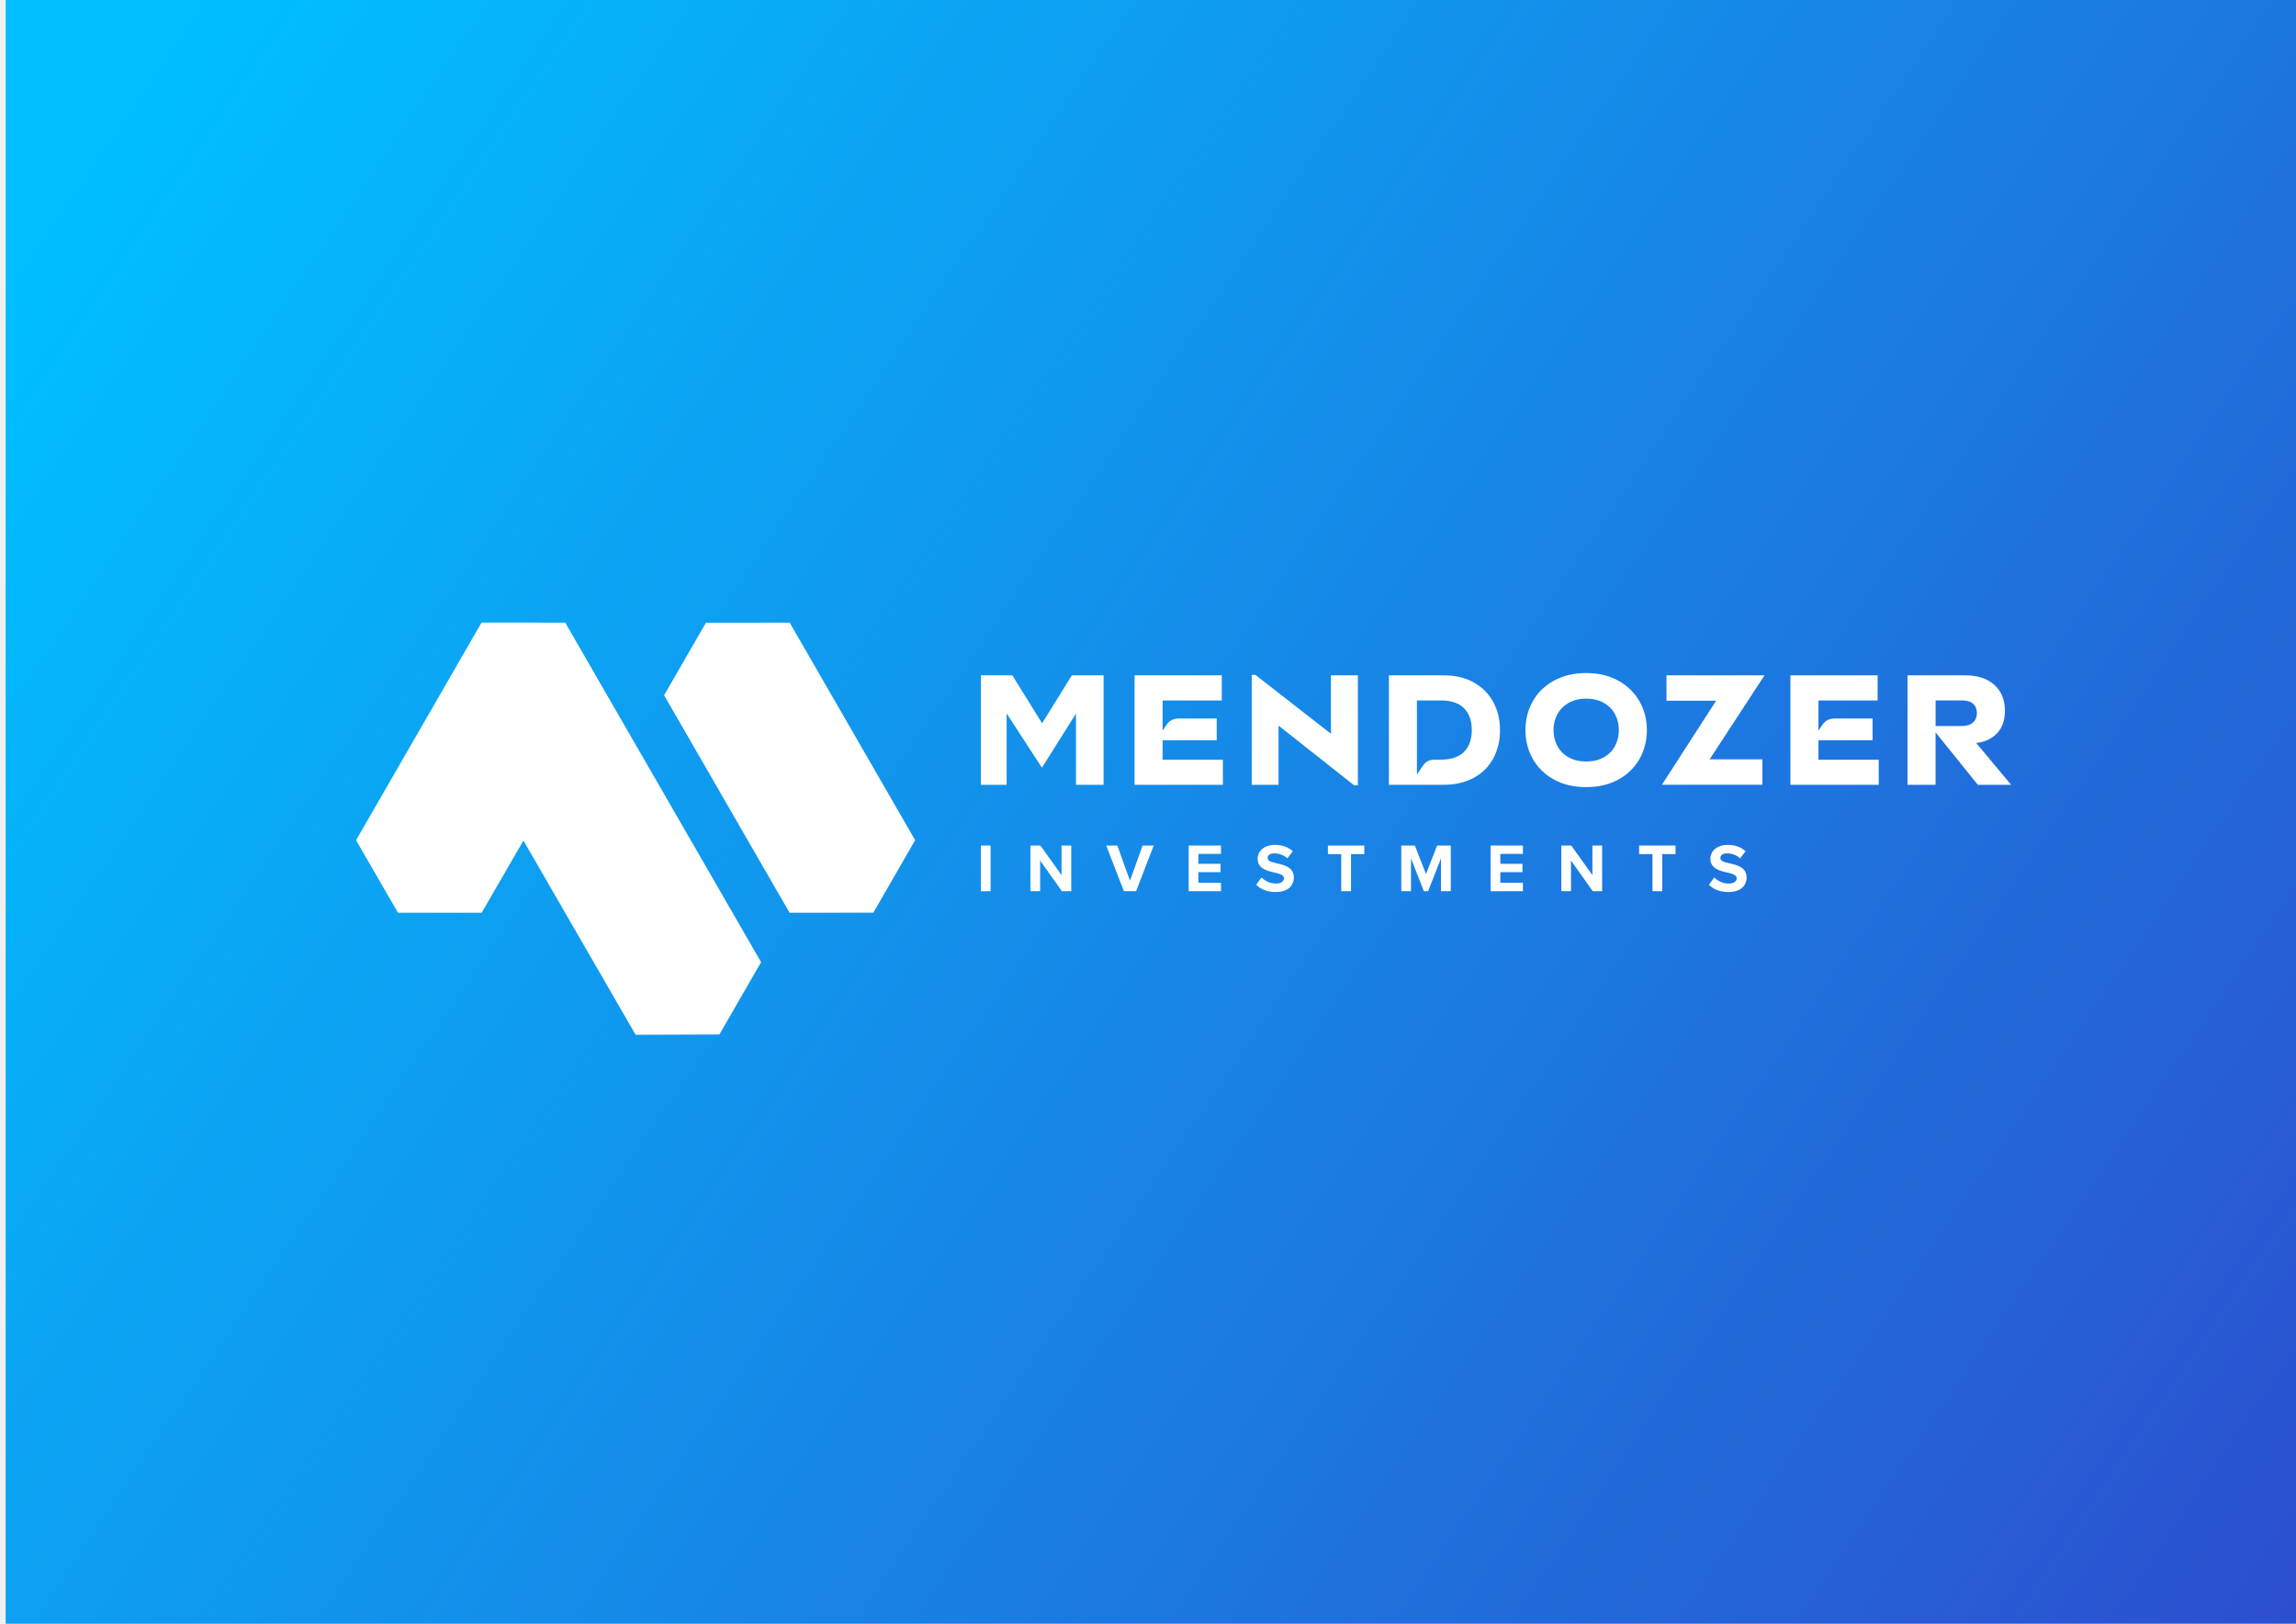
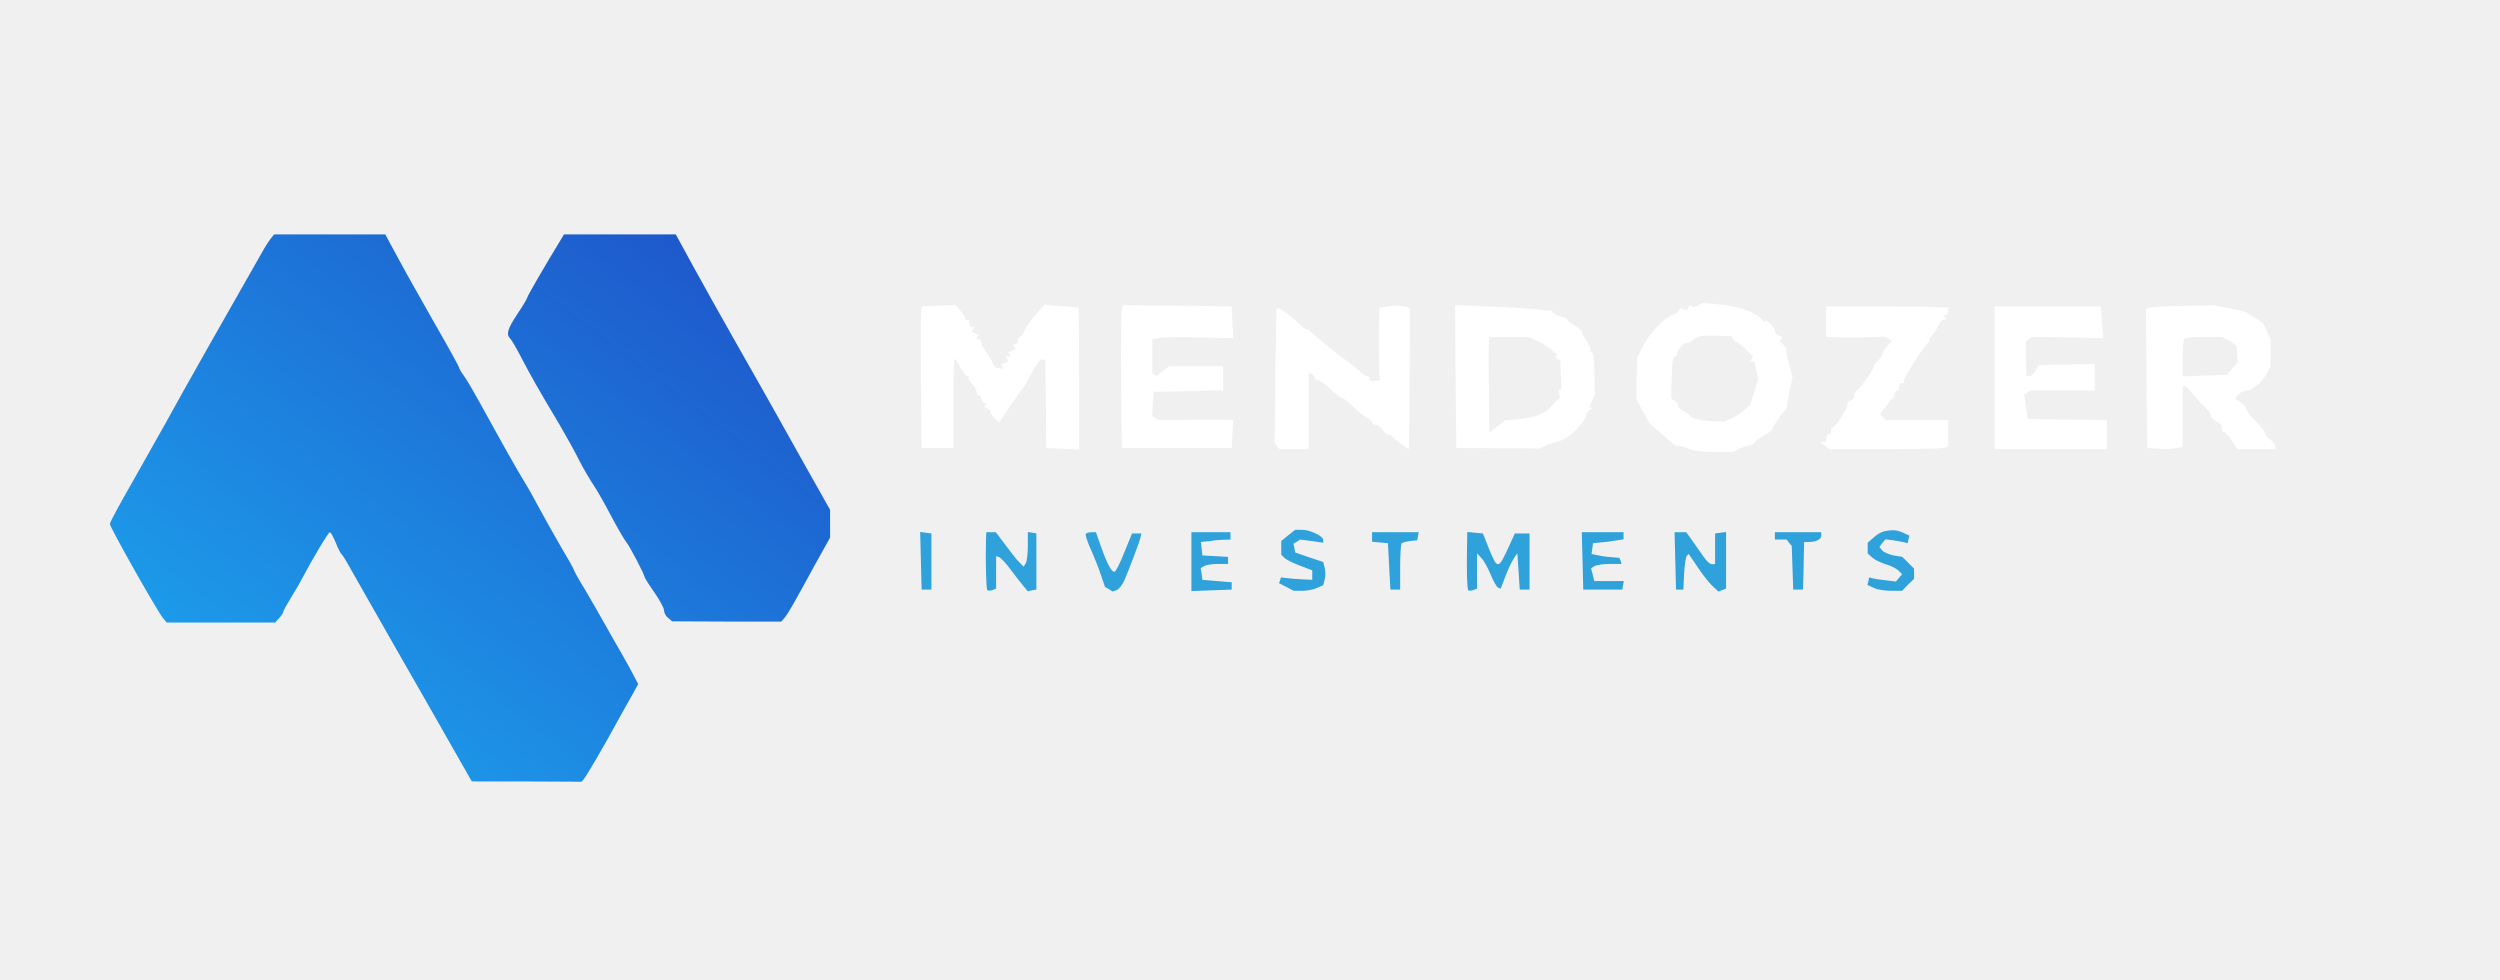
- <svg xmlns="http://www.w3.org/2000/svg" version="1.1" viewBox="0 0 841.89 595.28">
+ <svg xmlns="http://www.w3.org/2000/svg" viewBox="0 0 1024 401" width="1024" height="401">
  <defs>
-     <style>
-       .st0 {
-         fill: #fff;
-       }
- 
-       .st1 {
-         isolation: isolate;
-       }
- 
-       .st2 {
-         fill: url(#linear-gradient);
-       }
- 
-       .st3 {
-         mix-blend-mode: hard-light;
-       }
-     </style>
-     <linearGradient id="linear-gradient" x1="18.36" y1="22.26" x2="1237.03" y2="851.59" gradientUnits="userSpaceOnUse">
-       <stop offset=".02" stop-color="#00c0ff" />
-       <stop offset="1" stop-color="#4218b8" />
+     <linearGradient id="mendozerGradDark" x1="0%" y1="0%" x2="100%" y2="100%">
+       <stop offset="0%" stop-color="#1CABF1" />
+       <stop offset="100%" stop-color="#1E4FC7" />
    </linearGradient>
  </defs>
-   <g class="st1">
-     <g id="Layer_1">
-       <rect class="st2" x="2.07" width="841.89" height="595.28" />
-       <g>
-         <polygon class="st0" points="233.07 379.37 191.93 308.16 176.62 334.62 145.93 334.63 130.56 308.04 176.56 228.25 207.26 228.27 279.07 352.74 263.78 379.26 233.07 379.37" />
-         <polygon class="st0" points="320.24 334.6 289.51 334.63 243.51 254.88 258.86 228.3 289.57 228.28 335.56 308.02 320.24 334.6" />
-       </g>
-       <g>
-         <path class="st0" d="M359.67,326.73v-16.74h3.56v16.74h-3.56Z" />
-         <path class="st0" d="M389.37,326.73l-7.98-11.24v11.24h-3.56v-16.74h3.66l7.75,10.84v-10.84h3.56v16.74h-3.44Z" />
-         <path class="st0" d="M412.1,326.73l-6.47-16.74h4.07l4.64,12.88,4.62-12.88h4.07l-6.45,16.74h-4.47Z" />
-         <path class="st0" d="M435.86,326.73v-16.74h11.85v3.06h-8.28v3.64h8.11v3.06h-8.11v3.89h8.28v3.09h-11.85Z" />
-         <path class="st0" d="M462.57,321.66c1.18,1.23,3.01,2.26,5.32,2.26,1.96,0,2.91-.93,2.91-1.88,0-1.26-1.46-1.68-3.39-2.13-2.74-.63-6.25-1.38-6.25-5.12,0-2.79,2.41-5.04,6.35-5.04,2.66,0,4.87.8,6.53,2.33l-1.98,2.61c-1.36-1.26-3.16-1.83-4.79-1.83s-2.46.7-2.46,1.71c0,1.13,1.41,1.48,3.34,1.93,2.76.63,6.27,1.46,6.27,5.17,0,3.06-2.18,5.37-6.7,5.37-3.21,0-5.52-1.08-7.1-2.66l1.96-2.71Z" />
-         <path class="st0" d="M491.8,326.73v-13.6h-4.89v-3.14h13.35v3.14h-4.87v13.6h-3.59Z" />
-         <path class="st0" d="M528.38,326.73v-12.05l-4.72,12.05h-1.56l-4.72-12.05v12.05h-3.56v-16.74h4.99l4.07,10.44,4.07-10.44h5.02v16.74h-3.59Z" />
-         <path class="st0" d="M546.57,326.73v-16.74h11.85v3.06h-8.28v3.64h8.11v3.06h-8.11v3.89h8.28v3.09h-11.85Z" />
-         <path class="st0" d="M584.03,326.73l-7.98-11.24v11.24h-3.56v-16.74h3.66l7.75,10.84v-10.84h3.56v16.74h-3.44Z" />
-         <path class="st0" d="M605.92,326.73v-13.6h-4.89v-3.14h13.35v3.14h-4.87v13.6h-3.59Z" />
-         <path class="st0" d="M628.58,321.66c1.18,1.23,3.01,2.26,5.32,2.26,1.96,0,2.91-.93,2.91-1.88,0-1.26-1.46-1.68-3.39-2.13-2.74-.63-6.25-1.38-6.25-5.12,0-2.79,2.41-5.04,6.35-5.04,2.66,0,4.87.8,6.53,2.33l-1.98,2.61c-1.36-1.26-3.16-1.83-4.79-1.83s-2.46.7-2.46,1.71c0,1.13,1.41,1.48,3.34,1.93,2.76.63,6.27,1.46,6.27,5.17,0,3.06-2.18,5.37-6.7,5.37-3.21,0-5.52-1.08-7.1-2.66l1.96-2.71Z" />
-       </g>
-       <g class="st3">
-         <path class="st0" d="M359.67,247.59h11.53l10.91,17.58,10.91-17.58h11.64v40.13h-10.12v-26.11l-12.49,19.84-12.94-19.89v26.17h-9.44v-40.13Z" />
-         <path class="st0" d="M416.01,247.59h31.99v9.21h-21.7v11.08l1.47-2.2c1.02-1.51,2.52-2.26,4.52-2.26h13.85v7.97h-19.84v7.12h22.1v9.21h-32.38v-40.13Z" />
-         <path class="st0" d="M458.97,247.42h1.36l27.69,21.59v-21.42h9.89v40.3h-1.41l-27.69-21.87v21.7h-9.83v-40.3Z" />
-         <path class="st0" d="M509.27,247.59h20.06c4.3,0,8,.88,11.11,2.63,3.11,1.75,5.48,4.15,7.12,7.18,1.64,3.03,2.46,6.45,2.46,10.26s-.81,7.28-2.43,10.31c-1.62,3.03-3.99,5.42-7.12,7.15-3.13,1.73-6.84,2.6-11.13,2.6h-20.06v-40.13ZM523.57,279.04c.72-.36,1.56-.54,2.54-.54h2.2c3.77,0,6.6-.95,8.51-2.85,1.9-1.9,2.85-4.57,2.85-8s-.95-6.09-2.85-8c-1.9-1.9-4.74-2.85-8.51-2.85h-8.76v27.13l2.09-3.05c.57-.87,1.21-1.48,1.92-1.84Z" />
-         <path class="st0" d="M569.77,285.77c-3.37-1.86-5.95-4.39-7.74-7.57-1.79-3.18-2.68-6.7-2.68-10.54s.89-7.36,2.68-10.54c1.79-3.18,4.37-5.71,7.74-7.57,3.37-1.87,7.32-2.8,11.84-2.8s8.47.94,11.84,2.83c3.37,1.88,5.95,4.42,7.74,7.6,1.79,3.18,2.68,6.68,2.68,10.48s-.89,7.36-2.68,10.54c-1.79,3.18-4.37,5.71-7.74,7.57-3.37,1.87-7.32,2.8-11.84,2.8s-8.47-.93-11.84-2.8ZM588.03,277.66c1.83-1.02,3.21-2.4,4.15-4.15.94-1.75,1.41-3.7,1.41-5.85s-.47-4.1-1.41-5.85c-.94-1.75-2.33-3.14-4.15-4.15-1.83-1.02-3.97-1.53-6.41-1.53s-4.63.52-6.44,1.55c-1.81,1.04-3.18,2.43-4.13,4.18s-1.41,3.68-1.41,5.79.47,4.1,1.41,5.85,2.32,3.14,4.13,4.15c1.81,1.02,3.96,1.53,6.44,1.53s4.59-.51,6.41-1.53Z" />
-         <path class="st0" d="M629.26,256.91h-18.2v-9.33h35.95l-20.12,30.8h19.33v9.33h-36.85l19.89-30.8Z" />
-         <path class="st0" d="M656.5,247.59h31.99v9.21h-21.7v11.08l1.47-2.2c1.02-1.51,2.52-2.26,4.52-2.26h13.85v7.97h-19.84v7.12h22.1v9.21h-32.38v-40.13Z" />
-         <path class="st0" d="M699.45,247.59h21.19c4.52,0,8.07,1.17,10.65,3.5,2.58,2.34,3.87,5.5,3.87,9.5,0,3.32-.89,5.98-2.68,8-1.79,2.02-4.15,3.25-7.09,3.7l-.79.06,12.83,15.37h-12.21l-15.49-19.22v19.22h-10.29v-40.13ZM723.47,264.88c.94-.87,1.41-2.02,1.41-3.45s-.46-2.61-1.38-3.42c-.92-.81-2.29-1.22-4.1-1.22h-9.66v9.38h9.66c1.77,0,3.13-.43,4.07-1.3Z" />
-       </g>
-     </g>
+   <g transform="translate(0,401) scale(0.1,-0.1)" fill="url(#mendozerGradDark)" stroke="none">
+     <path d="M1109 3033 c-8 -10 -20 -29 -28 -43 -122 -213 -353 -621 -401 -710 -26 -47 -88 -157 -138 -245 -51 -88 -92 -165 -92 -171 0 -14 196 -361 218 -386 l15 -18 222 0 222 0 16 18 c10 10 17 22 17 25 0 4 12 26 26 49 14 23 37 61 50 86 48 90 109 192 115 192 4 0 14 -19 24 -42 9 -24 20 -45 24 -48 4 -3 21 -30 37 -60 17 -30 100 -176 185 -325 85 -148 190 -332 233 -408 l78 -137 17 -1 c9 0 110 0 225 0 l208 -1 8 9 c9 8 96 158 147 253 17 30 41 74 54 96 l23 42 -12 23 c-6 13 -31 58 -54 99 -24 41 -57 99 -73 128 -17 30 -51 90 -77 134 -27 43 -48 82 -48 85 0 3 -24 46 -54 96 -29 51 -69 121 -88 157 -19 36 -48 88 -65 115 -28 46 -73 125 -178 316 -23 42 -51 90 -63 107 -12 16 -22 33 -22 37 0 4 -47 89 -104 188 -57 100 -125 221 -151 270 l-47 87 -227 0 -228 0 -14 -17z M2297 3028 c-65 -106 -137 -231 -137 -236 0 -4 -18 -34 -40 -67 -41 -61 -47 -84 -31 -101 6 -5 28 -43 49 -84 39 -74 61 -114 156 -273 26 -45 62 -109 78 -142 17 -33 43 -78 58 -100 15 -22 48 -80 74 -130 26 -49 54 -97 61 -105 13 -15 75 -133 75 -143 0 -3 18 -32 40 -63 22 -32 40 -65 40 -74 0 -10 7 -24 17 -31 l16 -14 224 -1 223 0 13 15 c15 17 35 53 128 223 l59 106 0 57 0 57 -97 172 c-53 94 -107 191 -121 216 -49 87 -60 107 -164 290 -58 102 -138 245 -178 318 l-72 132 -229 0 -229 0 -13 -22z" />
+   </g>
+   <g transform="translate(0,401) scale(0.1,-0.1)" fill="#FFFFFF" stroke="none">
+     <path d="M6957 2759 c-9 -6 -21 -8 -26 -4 l-10 5 -6 -11 -7 -10 -14 5 -14 5 0 -8 c0 -5 -13 -14 -29 -20 -38 -16 -94 -76 -122 -131 l-23 -44 -2 -86 -1 -85 26 -49 26 -48 45 -40 c58 -51 70 -60 70 -54 0 3 12 1 28 -5 44 -17 63 -20 134 -20 l67 0 18 9 c10 6 23 11 28 13 6 1 18 4 28 7 9 2 17 8 17 12 0 4 16 15 35 26 19 10 35 22 35 27 0 9 41 69 53 78 5 3 8 9 7 13 -2 4 3 32 10 64 l12 58 -15 57 c-8 31 -13 57 -10 57 2 0 -3 7 -11 16 l-16 16 6 9 5 9 -15 6 c-9 3 -16 12 -16 19 0 14 -40 53 -40 39 0 -5 -6 -2 -13 6 -26 33 -99 57 -192 65 l-50 4 -18 -10z m141 -137 c2 -7 8 -12 13 -12 5 0 23 -14 40 -31 l29 -30 -5 -10 -6 -9 10 0 c6 0 10 -3 9 -7 -1 -5 2 -21 7 -36 l7 -28 -16 -53 -17 -54 -22 -20 c-12 -11 -35 -26 -52 -34 l-30 -15 -50 2 c-27 2 -50 3 -50 4 0 2 -9 4 -19 6 -10 2 -22 8 -25 13 -3 5 -17 15 -29 21 -13 7 -21 15 -18 18 3 3 -2 12 -12 19 l-17 12 2 69 c2 87 4 103 15 103 4 0 8 6 8 13 0 8 9 22 20 32 11 10 20 14 20 10 0 -4 8 -1 18 7 24 22 39 25 106 23 l60 -2 4 -11z M3774 2745 c-3 -6 -3 -136 -2 -290 l3 -280 65 0 65 0 0 183 c0 100 2 182 5 182 3 0 14 -16 24 -35 11 -19 24 -35 29 -35 6 0 8 -3 5 -6 -4 -3 2 -14 13 -25 10 -10 19 -26 19 -34 0 -8 5 -15 10 -15 6 0 10 -7 10 -15 0 -8 5 -15 11 -15 l10 0 -5 -9 -6 -9 16 -6 c9 -4 14 -9 11 -12 -3 -3 4 -15 15 -26 11 -11 21 -18 22 -16 2 1 22 32 46 68 24 36 46 67 49 70 3 3 17 25 30 50 31 58 42 71 54 67 l9 -3 2 -179 1 -180 68 -3 67 -3 0 291 c0 159 -1 290 -2 290 -2 1 -34 3 -71 6 l-68 6 -34 -38 c-19 -21 -41 -51 -47 -66 -7 -15 -16 -28 -20 -28 -5 0 -8 -7 -8 -15 0 -8 -5 -15 -11 -15 l-10 0 6 -10 6 -10 -15 -6 -16 -6 6 -9 5 -9 -11 0 -11 0 6 -10 6 -10 -15 -6 -16 -6 6 -10 6 -10 -18 4 -18 3 -16 30 c-8 16 -21 35 -27 43 -7 7 -13 20 -13 28 0 8 -5 14 -11 14 l-10 0 5 9 6 9 -16 6 -15 6 6 10 6 10 -10 0 c-6 0 -11 7 -11 15 l0 15 -12 0 c-6 0 -9 3 -6 6 3 3 -4 16 -17 30 l-23 25 -67 -3 -67 -3 -4 -10z M4595 2738 c-3 -13 -4 -144 -3 -293 l3 -270 225 0 225 0 3 58 3 57 -63 1 c-35 0 -103 0 -153 -1 l-90 0 -13 8 -13 9 3 49 3 49 143 3 142 3 0 49 0 50 -111 0 -111 0 -25 -20 -25 -20 -9 6 -9 5 0 69 0 70 23 5 c12 4 87 5 165 3 l143 -3 -3 65 -3 65 -222 3 -223 2 -5 -22z M5673 2753 l-23 -4 -2 -97 c0 -53 0 -121 1 -149 l3 -53 -21 0 -21 0 0 10 c0 6 -5 10 -11 10 -7 0 -19 8 -28 18 -9 9 -32 28 -52 42 -40 28 -112 86 -141 113 -10 9 -21 17 -25 17 -6 0 -11 4 -65 53 -23 21 -56 40 -59 34 -1 -1 -3 -125 -5 -276 l-3 -275 10 -13 11 -13 59 0 59 0 0 155 0 155 9 0 c5 0 11 -7 15 -15 3 -8 9 -14 13 -13 4 2 18 -6 31 -17 54 -48 62 -55 70 -55 4 0 26 -17 47 -38 22 -21 48 -41 58 -45 9 -3 17 -11 17 -17 0 -5 7 -10 15 -10 8 0 20 -9 27 -20 7 -11 18 -20 25 -20 6 0 13 -3 15 -7 2 -5 18 -18 36 -31 l32 -23 1 18 c1 10 2 140 3 290 l1 272 -20 5 c-22 6 -47 6 -82 -1z M5962 2467 l3 -292 170 -1 170 -1 32 14 c18 7 34 13 35 12 2 0 12 3 23 7 39 16 96 72 103 104 2 8 9 18 15 22 7 4 9 8 5 8 l-8 0 11 28 11 27 -1 65 c-2 92 -4 110 -15 110 -5 0 -6 3 -3 6 4 4 -2 19 -13 34 -11 16 -20 33 -20 38 0 6 -13 19 -30 29 -16 9 -30 20 -30 24 0 4 -13 10 -30 14 -16 4 -30 11 -30 16 0 5 -3 8 -7 7 -5 -1 -33 1 -63 5 -30 3 -117 9 -193 12 l-137 5 2 -293z m333 147 c38 -15 98 -64 80 -64 l-10 0 13 -9 13 -8 2 -57 3 -57 -8 -5 c-4 -3 -5 -10 -2 -17 l5 -13 -28 -30 c-37 -41 -67 -53 -148 -61 l-49 -5 -33 -25 -33 -25 -1 128 c-1 71 -1 143 -2 159 0 17 0 47 1 68 l2 37 79 0 79 0 37 -16z M7480 2693 l0 -63 58 -2 c31 -1 85 0 119 1 l62 2 16 -8 15 -9 -20 -22 c-11 -11 -20 -26 -20 -32 0 -5 -9 -19 -20 -30 -11 -11 -18 -20 -15 -20 8 0 -50 -84 -69 -99 -9 -7 -13 -17 -11 -22 3 -4 -3 -12 -12 -18 -10 -5 -17 -13 -16 -18 4 -11 -49 -93 -59 -93 -4 0 -8 -7 -8 -15 0 -8 -4 -15 -10 -15 -5 0 -10 -7 -10 -15 l0 -15 -12 0 -13 -1 19 -14 20 -15 227 0 c125 0 234 3 243 6 l16 6 0 54 0 54 -128 0 -128 0 -12 12 -11 11 22 31 c12 17 25 33 29 34 4 2 8 10 8 18 0 8 5 14 10 14 6 0 10 7 10 15 l0 15 12 0 c6 0 9 3 5 6 -5 6 67 123 97 157 9 9 13 17 9 17 -5 0 -1 6 7 13 8 7 21 24 27 40 7 15 17 27 23 27 l11 0 -6 10 -6 10 10 0 c6 0 11 7 11 15 l0 15 -52 2 c-29 2 -142 3 -250 3 l-198 0 0 -62z M8170 2463 l0 -293 230 0 230 0 0 60 0 60 -122 1 c-68 0 -141 1 -163 2 l-40 2 -7 50 -7 49 12 8 12 8 133 0 132 0 0 55 0 54 -115 -2 -114 -2 -12 -22 c-7 -13 -18 -23 -26 -23 l-13 0 -1 33 c-1 17 -2 49 -1 71 l0 38 13 9 14 9 145 -2 145 -3 -5 65 -5 65 -217 0 -218 0 0 -292z M8799 2749 l-9 -5 2 -285 3 -284 49 -3 c27 -2 60 -1 73 3 l23 5 0 125 0 125 8 0 c4 0 18 -14 32 -31 14 -18 37 -43 52 -57 15 -14 25 -28 23 -32 -3 -4 6 -15 20 -24 l25 -16 0 -15 c0 -8 4 -15 10 -15 5 0 20 -16 32 -35 l23 -35 78 0 77 0 0 13 c0 7 -9 18 -20 25 -11 7 -20 17 -20 23 0 6 -12 23 -27 39 -38 37 -53 57 -53 68 0 5 -10 16 -22 24 l-23 15 14 17 c7 9 21 16 31 16 24 0 67 36 85 70 l15 29 0 56 0 57 -15 31 -15 32 -36 25 c-20 13 -41 25 -48 26 -6 2 -36 7 -66 13 l-55 11 -128 -3 c-71 -1 -133 -5 -138 -8z m331 -134 c17 -9 30 -19 31 -23 0 -4 2 -20 3 -36 l2 -30 -22 -25 -22 -26 -91 -3 -91 -4 0 74 c0 41 3 78 7 81 3 4 40 7 80 7 l74 0 29 -15z" />
+   </g>
+   <g transform="translate(0,401) scale(0.1,-0.1)" fill="#2FA1DB" stroke="none">
+     <path d="M5276 1817 l-28 -23 0 -28 0 -28 13 -13 c8 -8 37 -22 64 -32 l50 -19 0 -19 0 -20 -40 2 c-22 1 -51 3 -64 5 l-24 3 -4 -12 -4 -12 30 -15 30 -16 35 0 c19 0 47 5 61 12 l25 11 6 24 c4 13 3 34 0 47 l-6 24 -57 19 -58 20 -3 18 -4 18 14 8 13 9 48 -6 47 -7 0 11 c0 16 -54 42 -87 42 l-28 0 -29 -23z M7715 1833 c-11 -3 -30 -14 -42 -26 l-23 -20 0 -22 0 -22 19 -17 c10 -9 35 -21 54 -27 20 -5 43 -17 52 -25 l16 -16 -13 -15 -12 -15 -41 5 c-22 2 -46 6 -54 8 l-15 4 -3 -16 -4 -15 26 -12 c14 -7 46 -12 71 -12 l45 0 24 25 25 24 0 21 0 21 -24 24 -24 24 -36 6 c-19 4 -40 13 -47 21 l-11 14 12 16 13 15 31 -4 c17 -3 37 -6 45 -8 l15 -4 3 16 4 15 -26 12 c-27 12 -45 13 -80 5z M3772 1713 l3 -118 20 0 20 0 0 115 0 115 -23 3 -23 3 3 -118z M4039 1808 c-3 -83 0 -210 5 -215 3 -3 12 -3 21 0 l15 6 0 67 0 66 13 -4 c6 -3 27 -24 45 -49 18 -24 41 -54 52 -67 l20 -24 17 4 18 3 0 115 0 115 -17 3 -18 3 0 -58 c0 -32 -4 -64 -9 -71 l-8 -13 -17 17 c-10 9 -35 41 -57 71 l-40 53 -19 0 -20 0 -1 -22z M4448 1824 c-4 -3 5 -31 19 -62 14 -31 33 -79 42 -106 l17 -50 16 -9 15 -10 17 6 c9 4 23 21 31 39 20 46 63 160 67 178 l3 15 -19 0 -19 0 -32 -78 c-17 -43 -35 -79 -40 -79 -12 -1 -30 31 -56 105 l-20 57 -18 0 c-10 0 -20 -3 -23 -6z M4880 1710 l0 -121 83 3 82 3 0 15 0 15 -60 5 -60 5 -3 24 -4 24 14 8 c7 5 32 9 56 9 l42 0 0 14 0 15 -52 3 -53 3 -3 28 -3 27 18 2 c10 0 23 2 28 3 6 2 25 3 43 4 l32 1 0 15 0 15 -80 0 -80 0 0 -120z M5620 1811 l0 -20 33 -3 32 -3 5 -95 5 -95 20 0 20 0 0 92 c0 50 3 94 6 98 4 3 20 7 35 9 l29 3 3 17 3 16 -95 0 -96 0 0 -19z M6009 1773 c-2 -98 0 -175 5 -181 3 -2 12 -2 21 1 l15 6 0 73 0 72 18 -20 c10 -10 27 -41 38 -68 11 -27 25 -51 30 -53 l11 -4 18 48 c10 26 25 59 34 73 l16 24 5 -74 5 -75 20 0 20 0 0 115 0 115 -30 0 -30 0 -23 -50 c-45 -99 -48 -99 -83 -13 l-25 63 -32 3 -32 3 -1 -58z M6482 1713 l3 -118 80 0 80 0 3 18 3 17 -60 0 -61 0 -6 26 -7 26 14 9 c8 5 36 9 62 9 l49 0 -4 13 -5 12 -34 3 c-19 1 -44 5 -57 8 l-23 5 3 22 3 22 30 3 c17 1 45 5 63 8 l32 5 0 14 0 15 -85 0 -86 0 3 -117z M6862 1713 l3 -118 15 0 15 0 3 65 c2 36 7 69 11 73 l8 8 36 -53 c19 -29 46 -64 60 -77 l26 -24 15 6 16 6 0 116 0 116 -22 -3 -23 -3 0 -62 0 -63 -8 -1 c-15 -1 -24 7 -66 69 l-44 62 -24 0 -24 0 3 -117z M7270 1815 l0 -15 24 0 24 0 10 -13 11 -13 3 -90 3 -89 20 0 20 0 2 65 c1 36 2 80 2 98 l1 32 19 0 c30 0 51 11 51 26 l0 14 -95 0 -95 0 0 -15z" />
  </g>
</svg>
